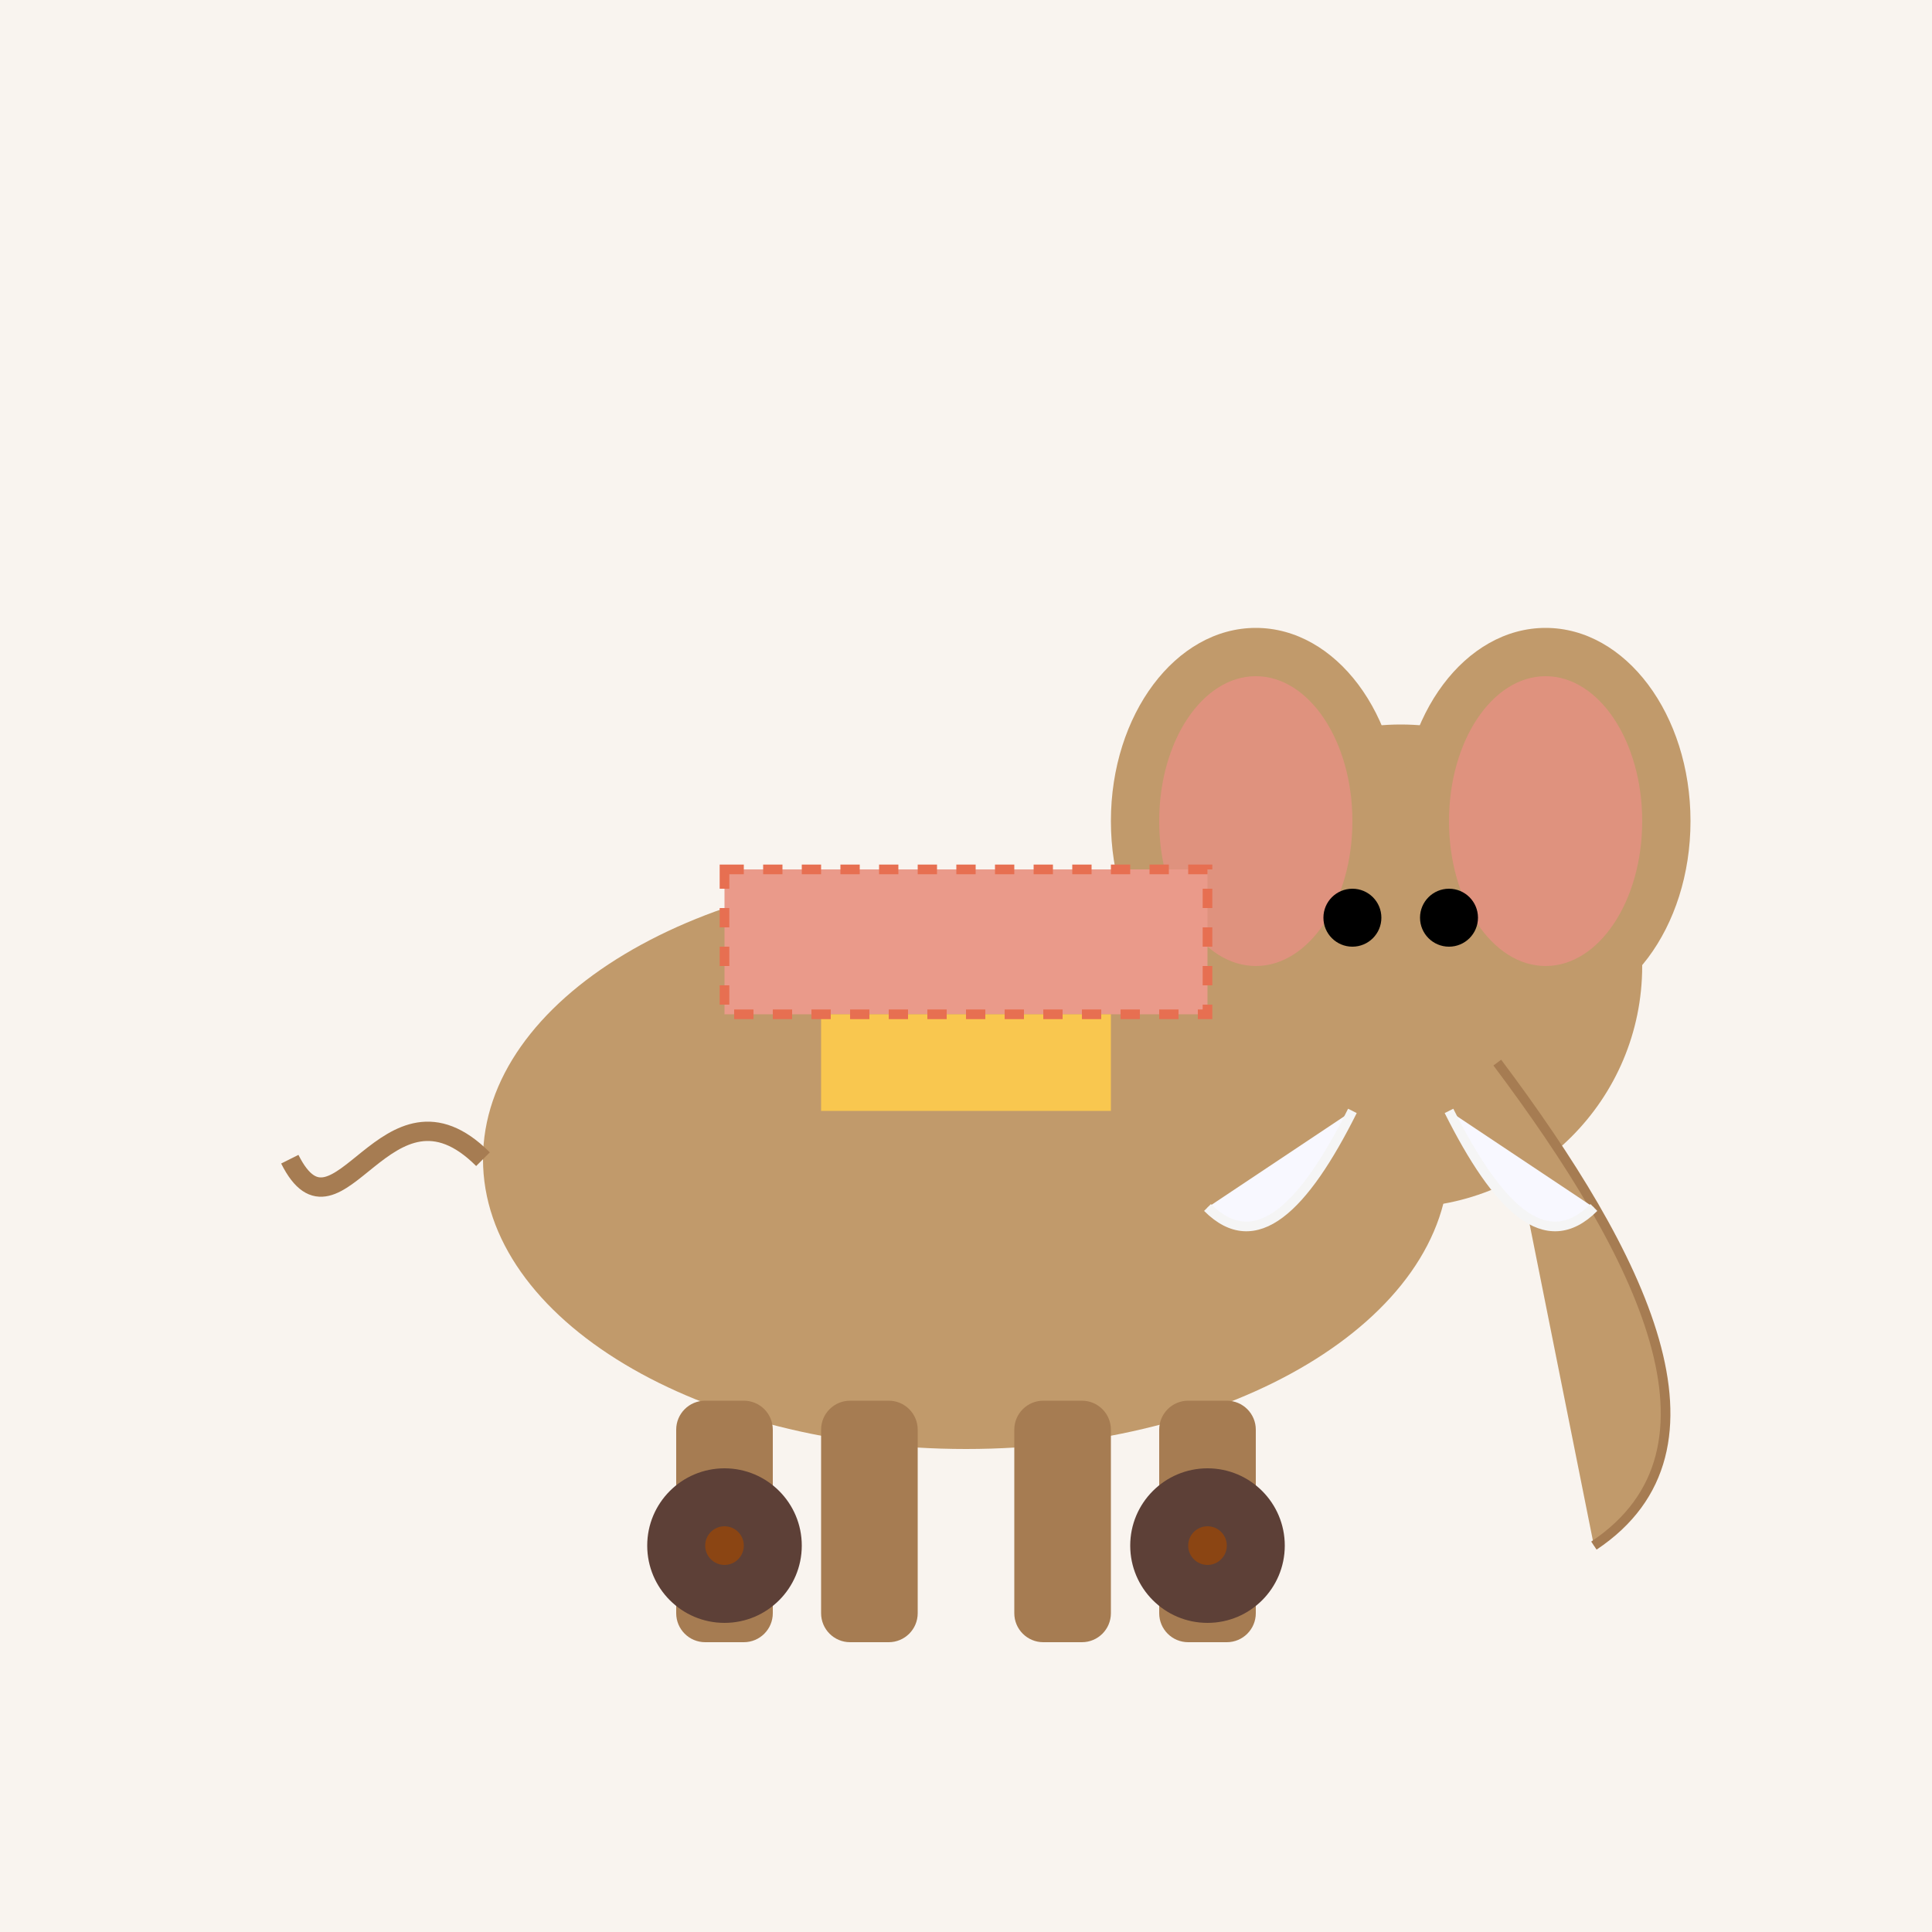
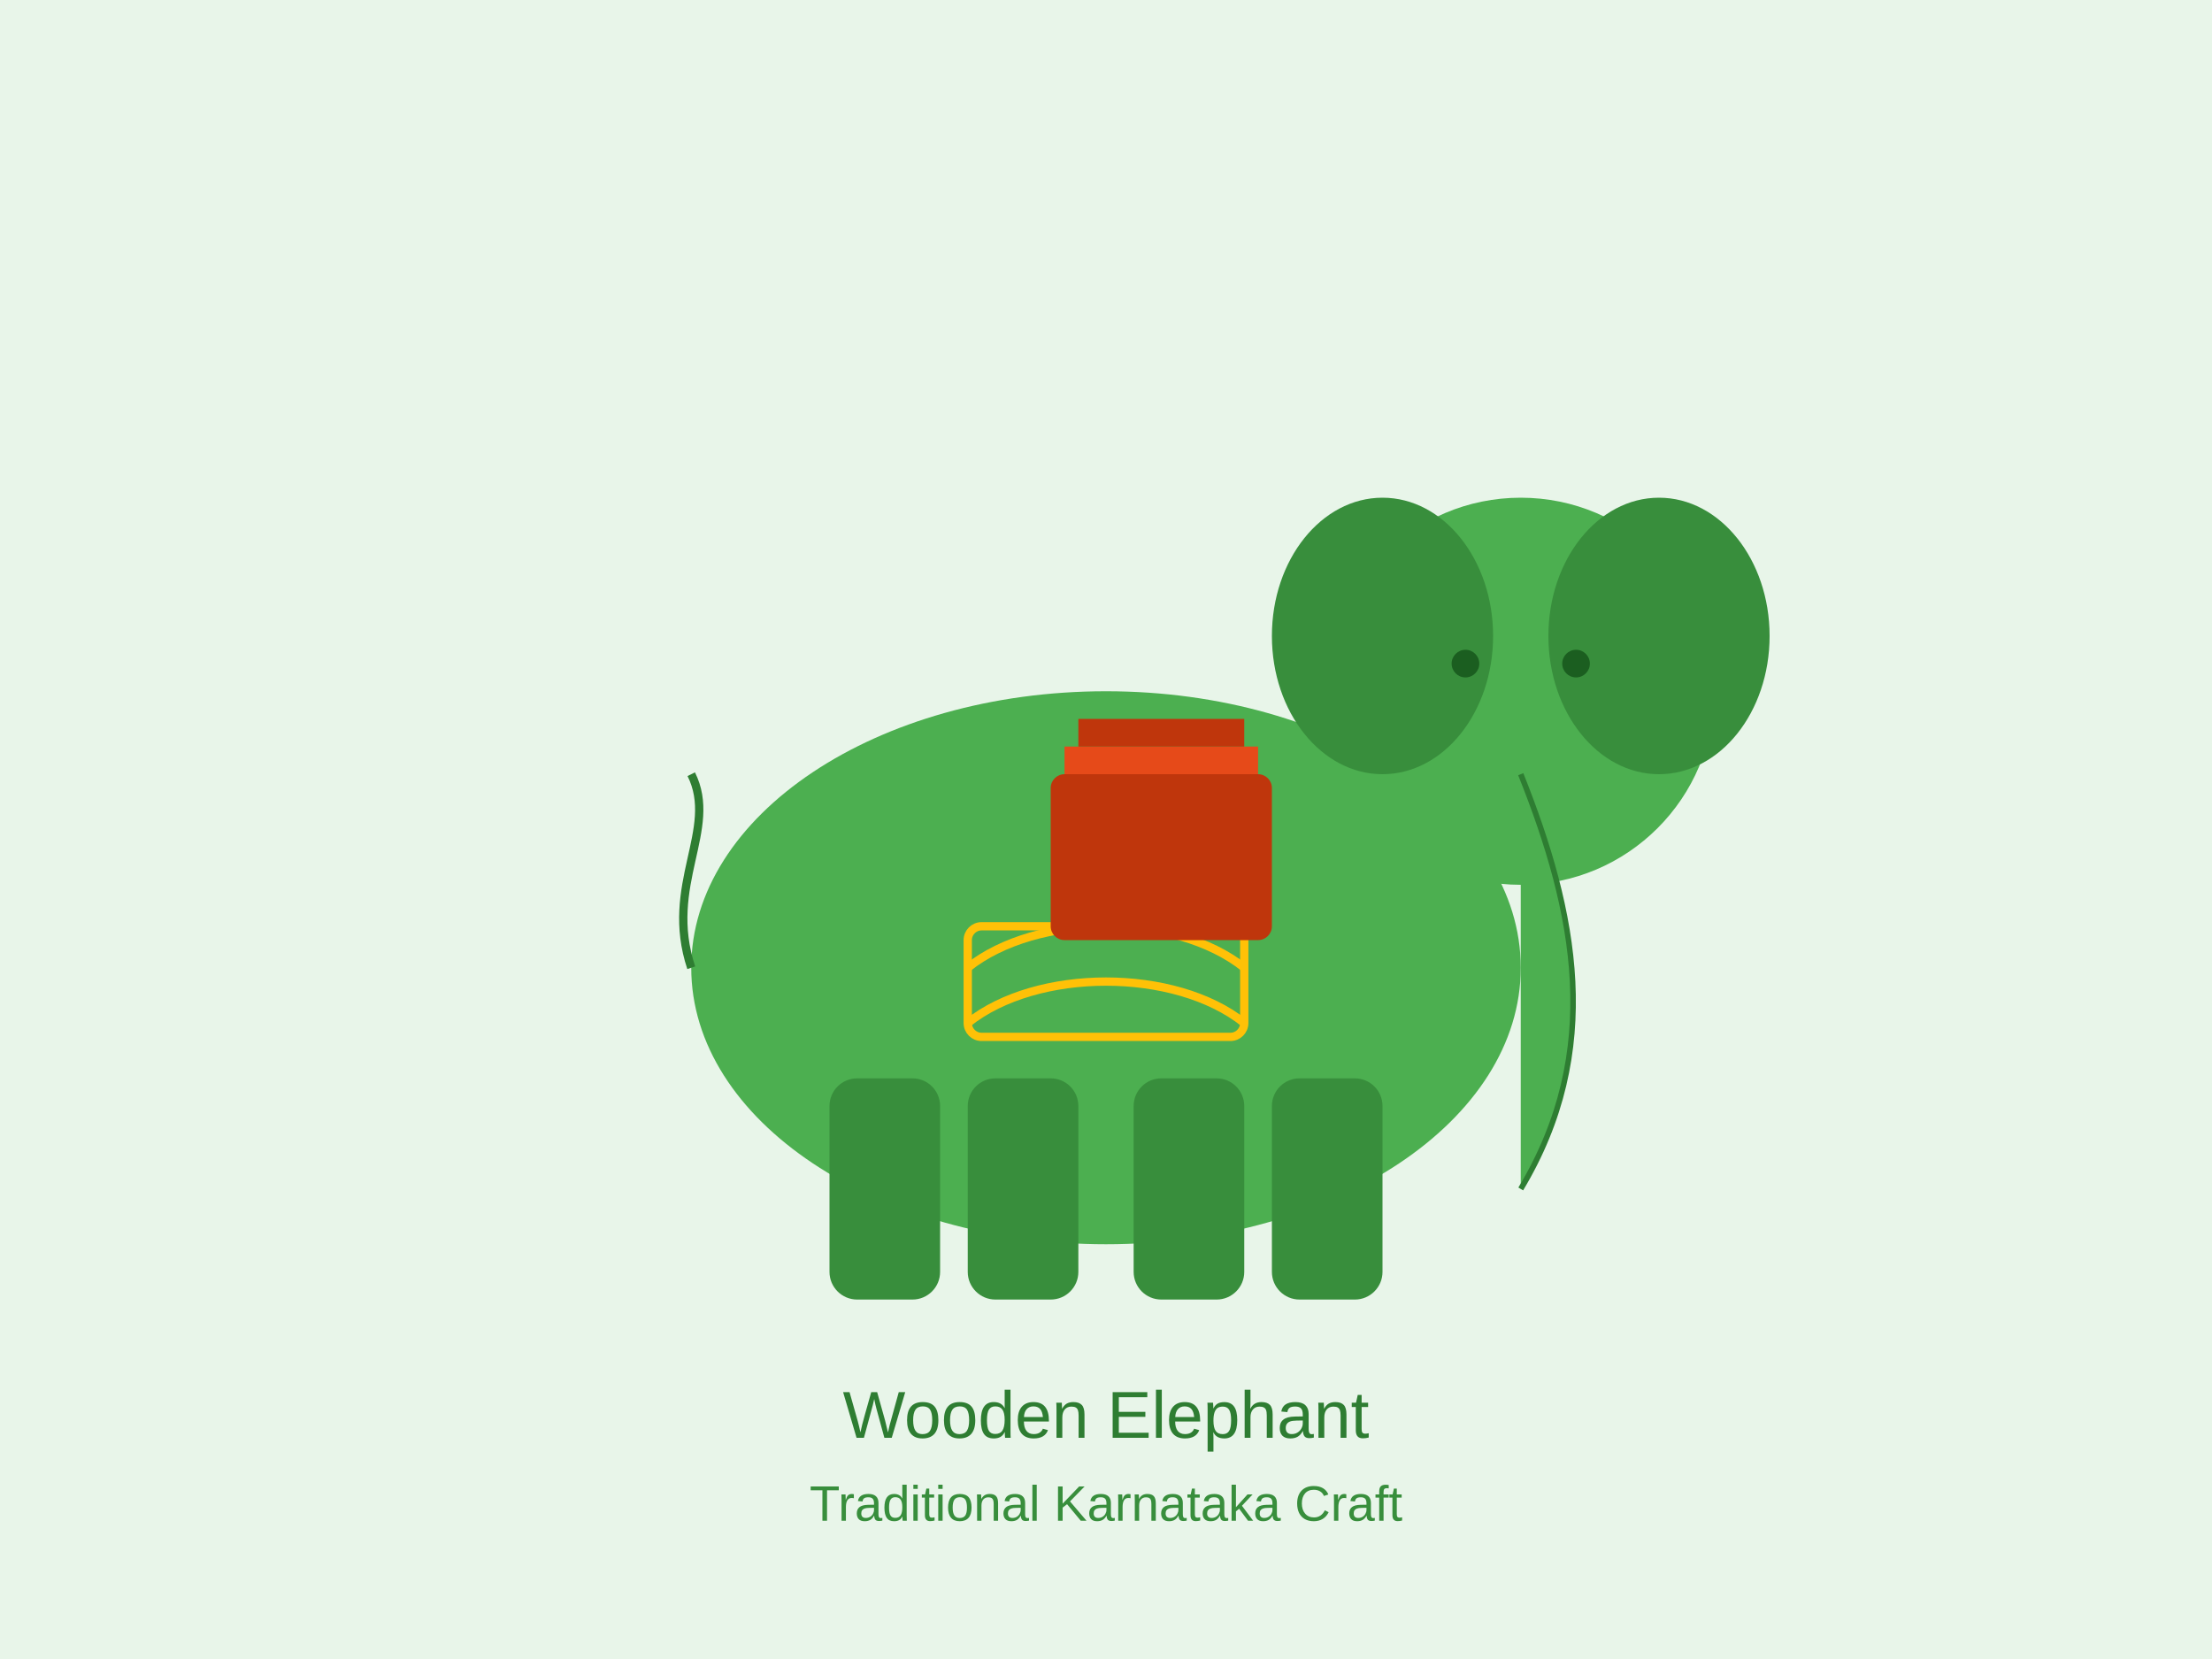
- <svg xmlns="http://www.w3.org/2000/svg" viewBox="0 0 200 200">
-   <rect width="200" height="200" fill="#f9f4ef" />
-   <ellipse cx="100" cy="120" rx="50" ry="30" fill="#c19a6b" />
-   <circle cx="145" cy="100" r="25" fill="#c19a6b" />
-   <path d="M155,110 C170,130 180,150 165,160" fill="#c19a6b" stroke="#a67c52" stroke-width="1" />
-   <ellipse cx="130" cy="85" rx="15" ry="20" fill="#c19a6b" />
-   <ellipse cx="160" cy="85" rx="15" ry="20" fill="#c19a6b" />
-   <ellipse cx="130" cy="85" rx="10" ry="15" fill="#df927e" />
-   <ellipse cx="160" cy="85" rx="10" ry="15" fill="#df927e" />
-   <rect x="70" y="145" width="10" height="25" rx="3" ry="3" fill="#a67c52" />
-   <rect x="120" y="145" width="10" height="25" rx="3" ry="3" fill="#a67c52" />
-   <rect x="85" y="145" width="10" height="25" rx="3" ry="3" fill="#a67c52" />
-   <rect x="105" y="145" width="10" height="25" rx="3" ry="3" fill="#a67c52" />
-   <circle cx="140" cy="95" r="3" fill="#000" />
-   <circle cx="150" cy="95" r="3" fill="#000" />
-   <path d="M140,115 C135,125 130,130 125,125" fill="#f8f8ff" stroke="#f5f5f5" stroke-width="1" />
-   <path d="M150,115 C155,125 160,130 165,125" fill="#f8f8ff" stroke="#f5f5f5" stroke-width="1" />
-   <path d="M50,120 C40,110 35,130 30,120" fill="none" stroke="#a67c52" stroke-width="2" />
-   <rect x="75" y="90" width="50" height="15" fill="#ea9a8a" />
-   <rect x="85" y="105" width="30" height="10" fill="#f9c74f" />
-   <path d="M75,90 L125,90 L125,105 L75,105 Z" fill="none" stroke="#e76f51" stroke-width="1" stroke-dasharray="2,2" />
-   <circle cx="75" cy="160" r="8" fill="#5d4037" />
-   <circle cx="75" cy="160" r="2" fill="#8b4513" />
-   <circle cx="125" cy="160" r="8" fill="#5d4037" />
-   <circle cx="125" cy="160" r="2" fill="#8b4513" />
+ <svg xmlns="http://www.w3.org/2000/svg" width="800" height="600">
+   <rect width="100%" height="100%" fill="#E8F5E9" />
+   <ellipse cx="400" cy="350" rx="150" ry="100" fill="#4CAF50" />
+   <circle cx="550" cy="250" r="70" fill="#4CAF50" />
+   <ellipse cx="500" cy="230" rx="40" ry="50" fill="#388E3C" />
+   <ellipse cx="600" cy="230" rx="40" ry="50" fill="#388E3C" />
+   <path d="M550,280 C570,330 580,380 550,430" fill="#4CAF50" stroke="#2E7D32" stroke-width="2" />
+   <rect x="300" y="390" width="40" height="80" rx="10" fill="#388E3C" />
+   <rect x="460" y="390" width="40" height="80" rx="10" fill="#388E3C" />
+   <rect x="350" y="390" width="40" height="80" rx="10" fill="#388E3C" />
+   <rect x="410" y="390" width="40" height="80" rx="10" fill="#388E3C" />
+   <circle cx="530" cy="240" r="5" fill="#1B5E20" />
+   <circle cx="570" cy="240" r="5" fill="#1B5E20" />
+   <path d="M350,350 C375,330 425,330 450,350" stroke="#FFC107" stroke-width="3" fill="none" />
+   <path d="M350,370 C375,350 425,350 450,370" stroke="#FFC107" stroke-width="3" fill="none" />
+   <rect x="350" y="335" width="100" height="40" rx="5" fill="none" stroke="#FFC107" stroke-width="3" />
+   <rect x="380" y="280" width="80" height="60" rx="5" fill="#BF360C" />
+   <rect x="385" y="270" width="70" height="10" fill="#E64A19" />
+   <rect x="390" y="260" width="60" height="10" fill="#BF360C" />
+   <path d="M250,350 C240,320 260,300 250,280" stroke="#2E7D32" stroke-width="3" fill="none" />
+   <text x="400" y="520" font-family="Arial" font-size="24" text-anchor="middle" fill="#2E7D32">Wooden Elephant</text>
+   <text x="400" y="550" font-family="Arial" font-size="18" text-anchor="middle" fill="#388E3C">Traditional Karnataka Craft</text>
</svg>
